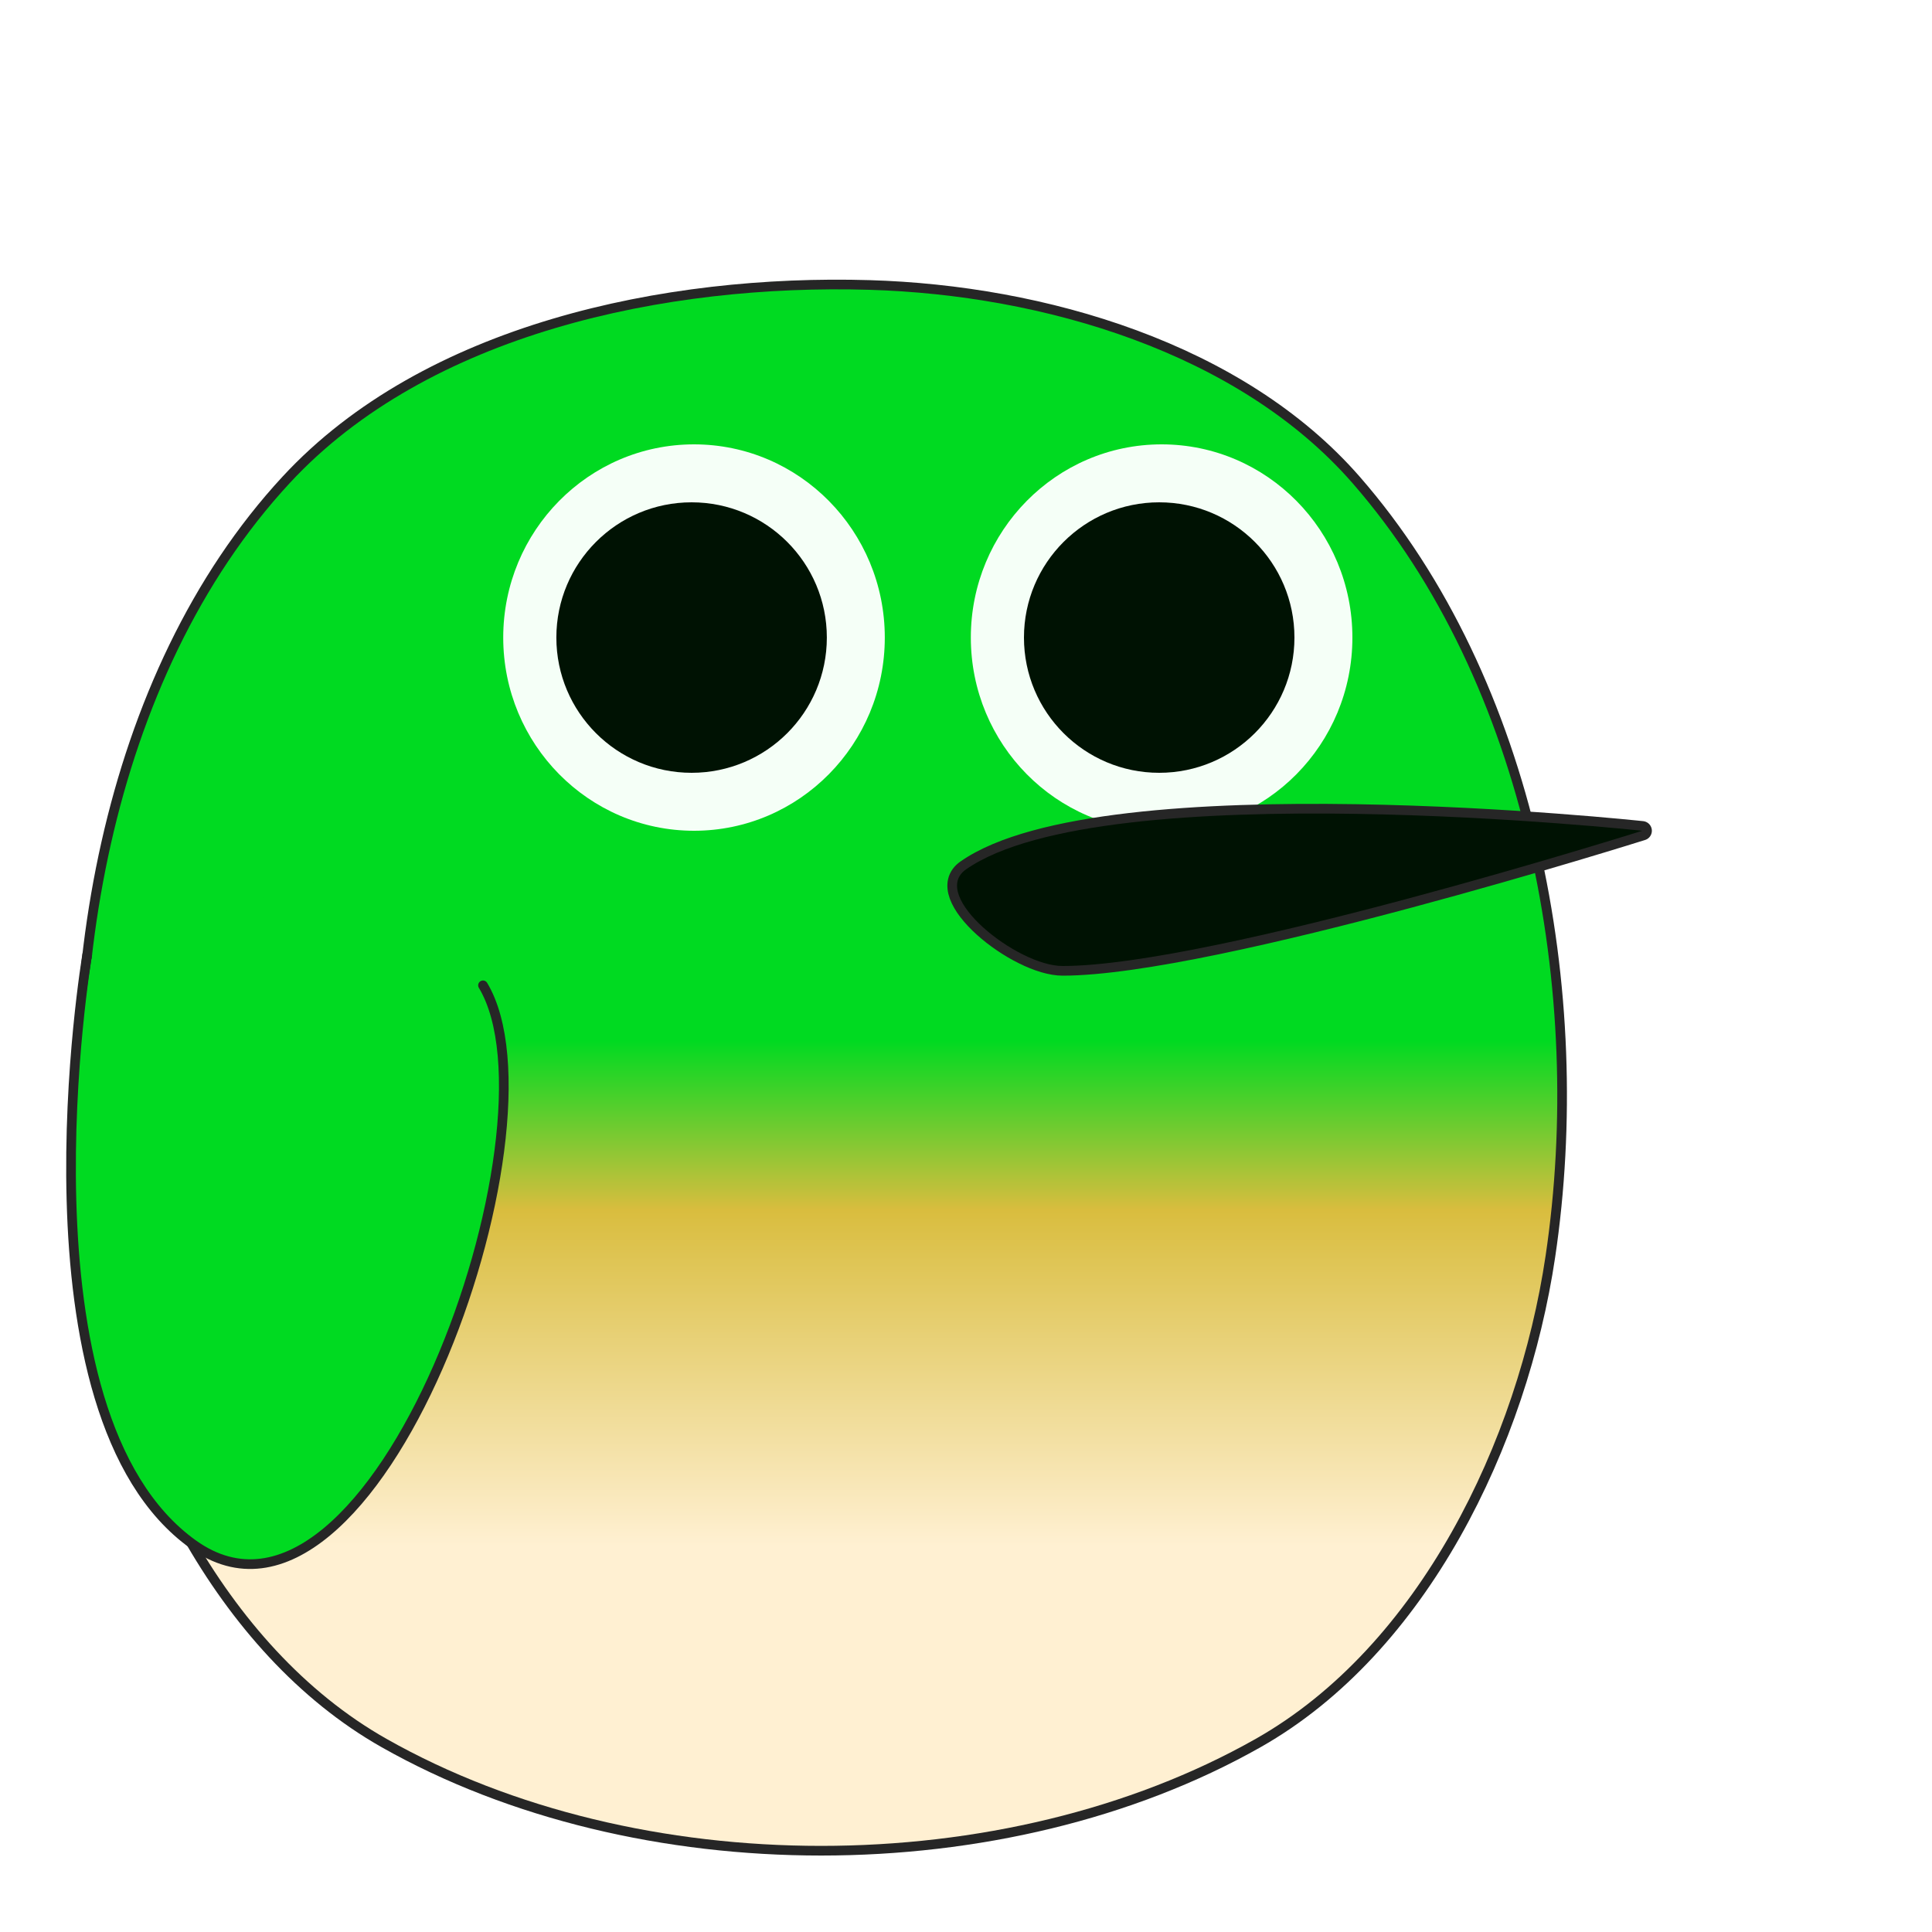
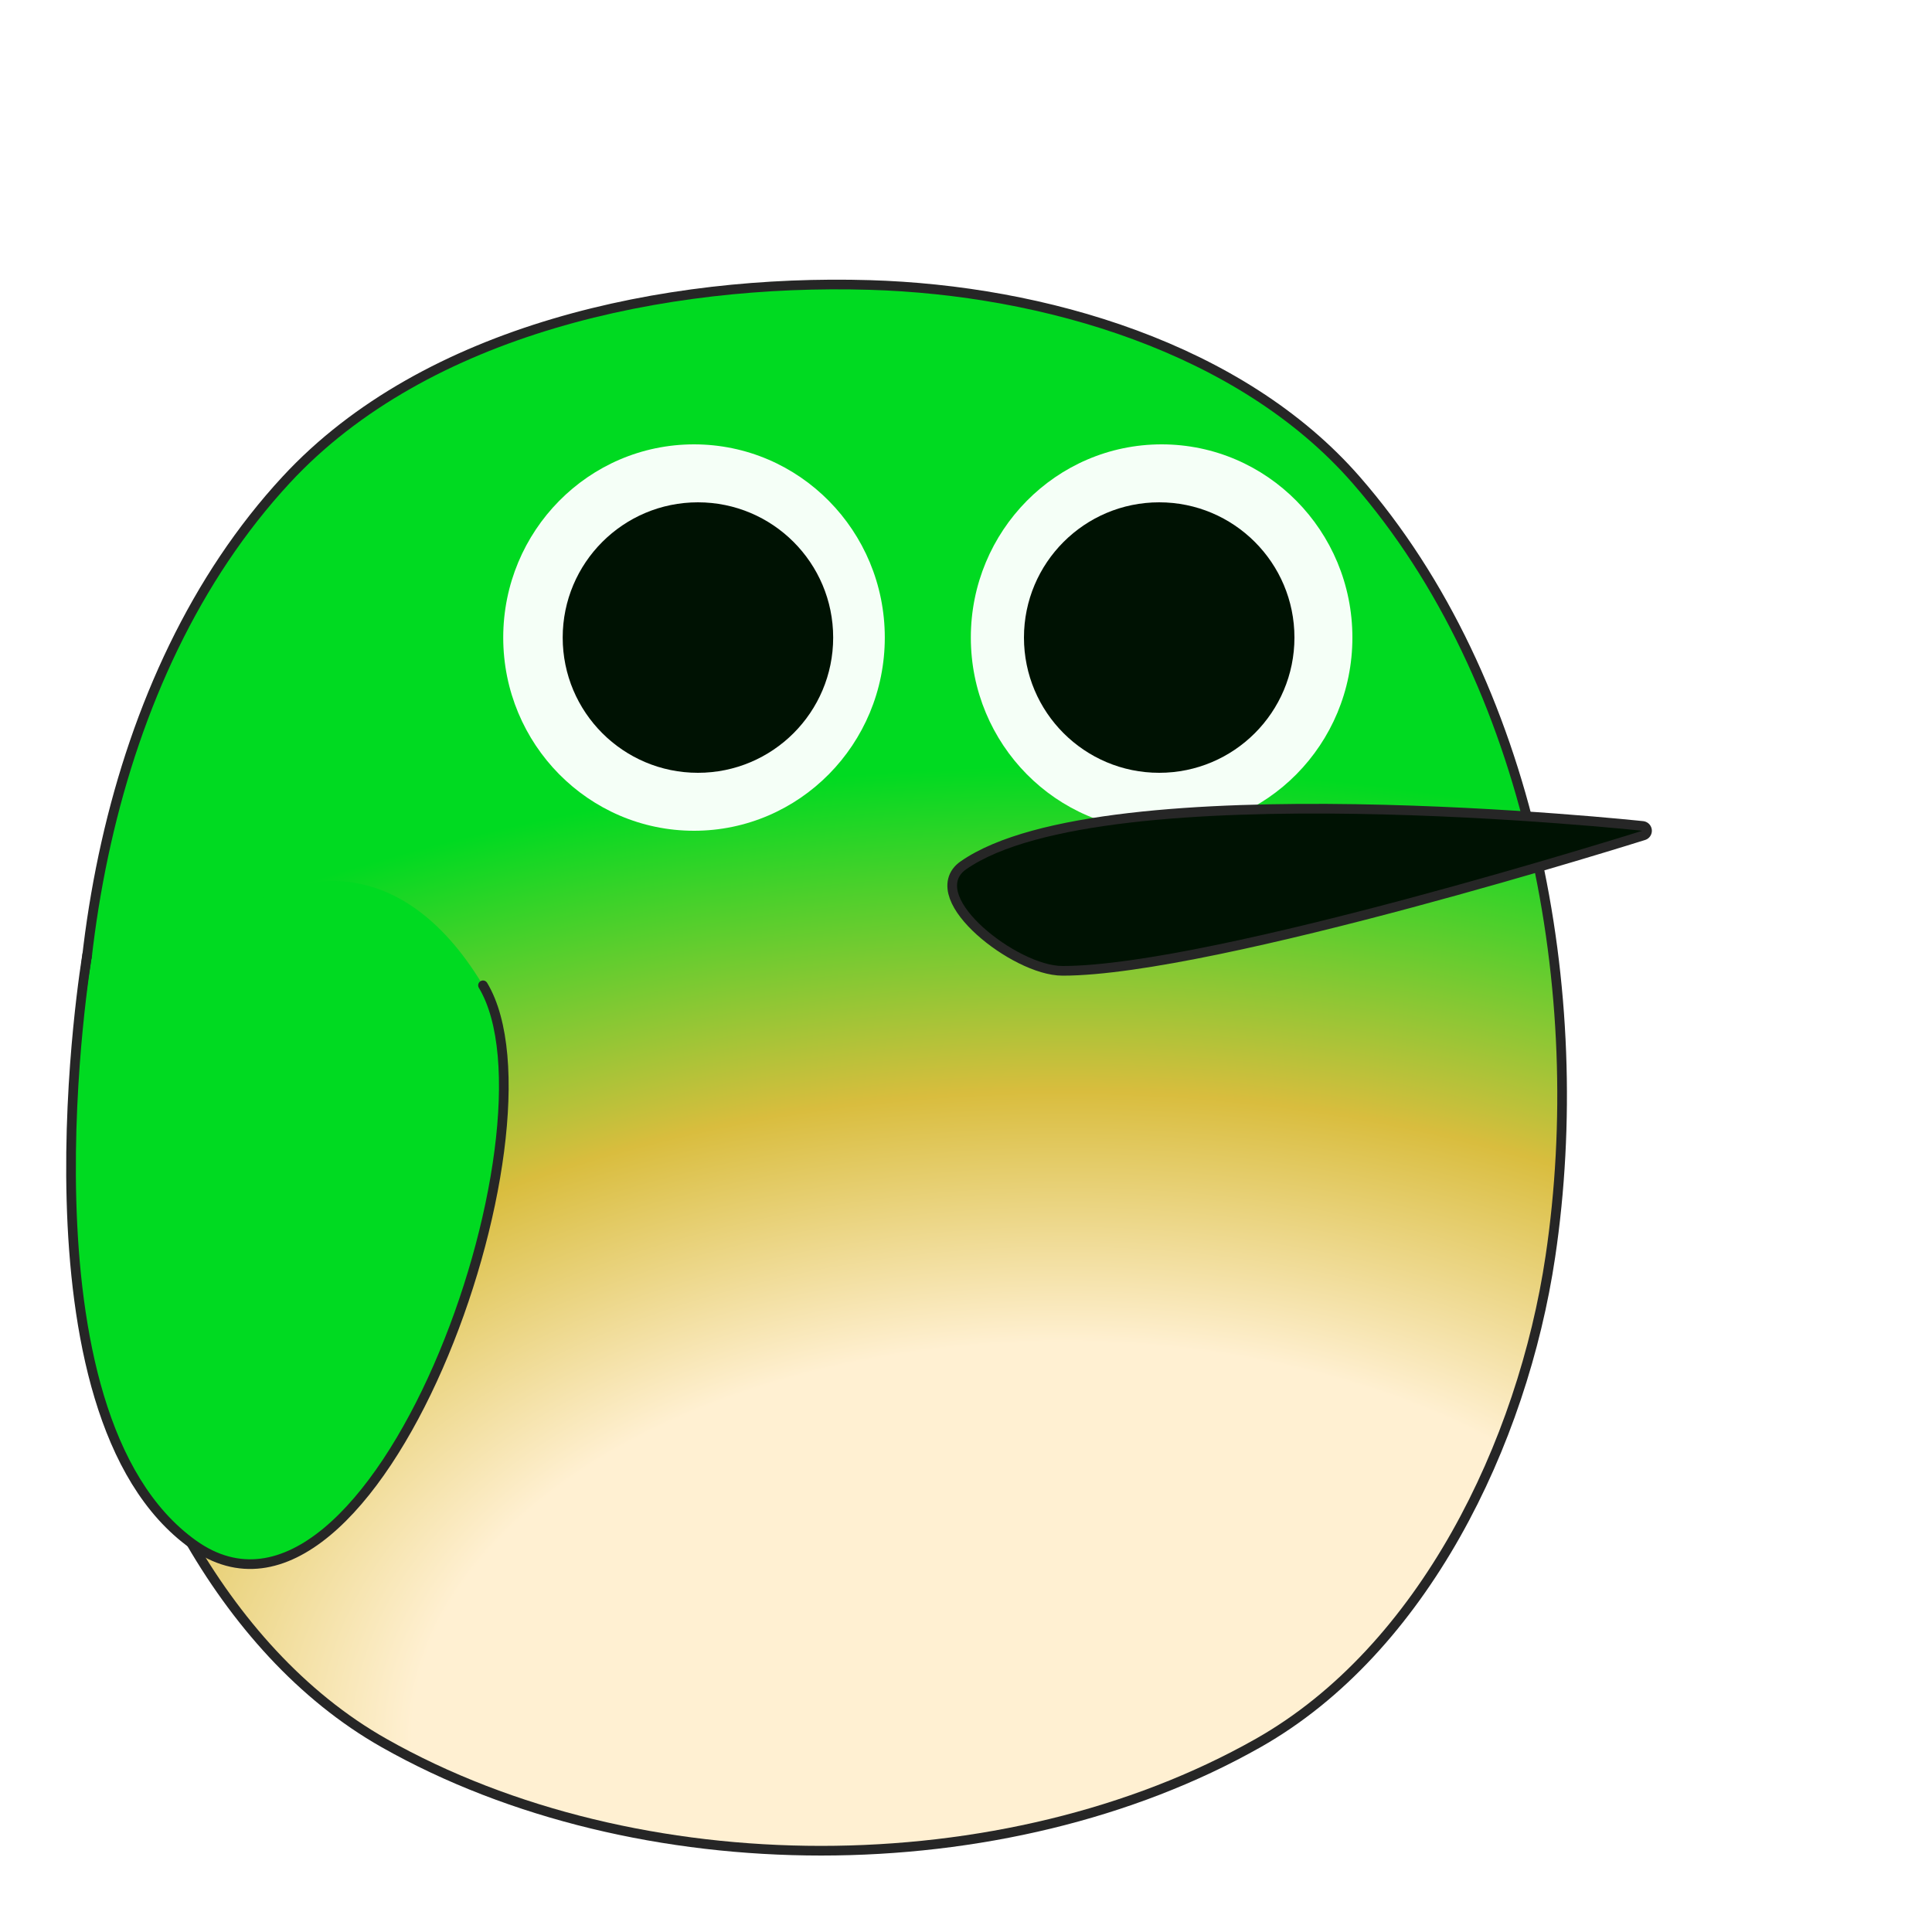
<svg xmlns="http://www.w3.org/2000/svg" xmlns:xlink="http://www.w3.org/1999/xlink" width="100" height="100" viewBox="0 0 100 100" version="1.1" id="svg1">
  <defs id="defs1">
    <linearGradient id="linearGradient4">
-       <stop style="stop-color:#00da21;stop-opacity:1;" offset="0.518" id="stop4" />
-       <stop style="stop-color:#d9bd3e;stop-opacity:1;" offset="0.633" id="stop6" />
-       <stop style="stop-color:#fff0d2;stop-opacity:1;" offset="0.862" id="stop5" />
+       <stop style="stop-color:#fff0d2;stop-opacity:1;" offset="0.306" id="stop5" />
+       <stop style="stop-color:#d9bd3e;stop-opacity:1;" offset="0.5" id="stop6" />
+       <stop style="stop-color:#00da21;stop-opacity:1;" offset="0.751" id="stop4" />
    </linearGradient>
-     <linearGradient xlink:href="#linearGradient4" id="linearGradient5" x1="42.5" y1="14.5" x2="42.5" y2="90.5" gradientUnits="userSpaceOnUse" />
+     <radialGradient xlink:href="#linearGradient4" id="radialGradient7" cx="52.146" cy="88.143" fx="52.146" fy="88.143" r="38.622" gradientTransform="matrix(2.848143,-1.4811424e-7,1.4157439e-8,1.73479,-93.51821,-62.90974)" gradientUnits="userSpaceOnUse" />
  </defs>
  <g id="layer1">
-     <path style="fill:url(#linearGradient5);fill-opacity:1;stroke:#262626;stroke-width:1;stroke-linecap:round;stroke-linejoin:round;stroke-dasharray:none;paint-order:markers stroke fill" d="M 45,15 C 53.971,15.264 64.098,18.238 70,25 79.038,35.354 82.023,51.406 80,65 78.57,74.612 73.457,85.212 65,90 51.947,97.39 33.053,97.39 20,90 11.543,85.212 6.43,74.612 5,65 2.977,51.406 5.662,35.084 15,25 22.162,17.266 34.464,14.69 45,15 Z" id="path1" />
+     <path style="fill:url(#radialGradient7);fill-opacity:1;stroke:#262626;stroke-width:1;stroke-linecap:round;stroke-linejoin:round;stroke-dasharray:none;paint-order:markers stroke fill;fill-rule:evenodd" d="M 45,15 C 53.971,15.264 64.098,18.238 70,25 79.038,35.354 82.023,51.406 80,65 78.57,74.612 73.457,85.212 65,90 51.947,97.39 33.053,97.39 20,90 11.543,85.212 6.43,74.612 5,65 2.977,51.406 5.662,35.084 15,25 22.162,17.266 34.464,14.69 45,15 Z" id="path1" />
    <ellipse style="fill:#f5fff7;fill-opacity:1;stroke:none;stroke-width:1;stroke-linecap:round;stroke-linejoin:round;stroke-dasharray:none;paint-order:markers stroke fill" id="path4" cx="35.922" cy="33" rx="9.875" ry="10" />
-     <circle style="fill:#001203;fill-opacity:1;stroke:none;stroke-width:1;stroke-linecap:round;stroke-linejoin:round;stroke-dasharray:none;paint-order:markers stroke fill" id="ellipse4" cx="35.797" cy="33" r="7" />
+     <circle style="fill:#001203;fill-opacity:1;stroke:none;stroke-width:1;stroke-linecap:round;stroke-linejoin:round;stroke-dasharray:none;paint-order:markers stroke fill" id="ellipse4" cx="36.125" cy="33" r="7" />
    <ellipse style="fill:#f5fff7;fill-opacity:1;stroke:none;stroke-width:1;stroke-linecap:round;stroke-linejoin:round;stroke-dasharray:none;paint-order:markers stroke fill" id="ellipse6" cx="60.125" cy="33" rx="9.875" ry="10" />
    <circle style="fill:#001203;fill-opacity:1;stroke:none;stroke-width:1;stroke-linecap:round;stroke-linejoin:round;stroke-dasharray:none;paint-order:markers stroke fill" id="circle6" cx="60" cy="33" r="7" />
    <path style="fill:#001203;fill-opacity:1;stroke:#262626;stroke-width:1;stroke-linecap:round;stroke-linejoin:round;stroke-dasharray:none;paint-order:markers stroke fill" d="M 50,45 C 57.152,40 85,43 85,43 85,43 62.785,50 55,50 52.643,50 48.068,46.35 50,45 Z" id="path3" />
    <path style="fill:#00da21;fill-opacity:1;stroke:none;stroke-width:1;stroke-linecap:round;stroke-linejoin:round;stroke-dasharray:none;stroke-opacity:1;paint-order:markers stroke fill" d="M 25,51 C 29.429,58.382 19.375,86.646 10,79.939 0.512,73.15 4.734,49.634 4.734,49.634 L 15,46 C 15,46 20.498,43.496 25,51 Z" id="path6" />
    <path d="M 25,51 C 29.429,58.382 19.375,86.646 10,79.939 0.512,73.15 4.514,49.413 4.514,49.413" style="fill:none;fill-opacity:1;stroke:#262626;stroke-width:0.5;stroke-linecap:round;stroke-linejoin:round;stroke-dasharray:none;stroke-opacity:1;paint-order:markers stroke fill" id="path1-5" />
  </g>
</svg>
